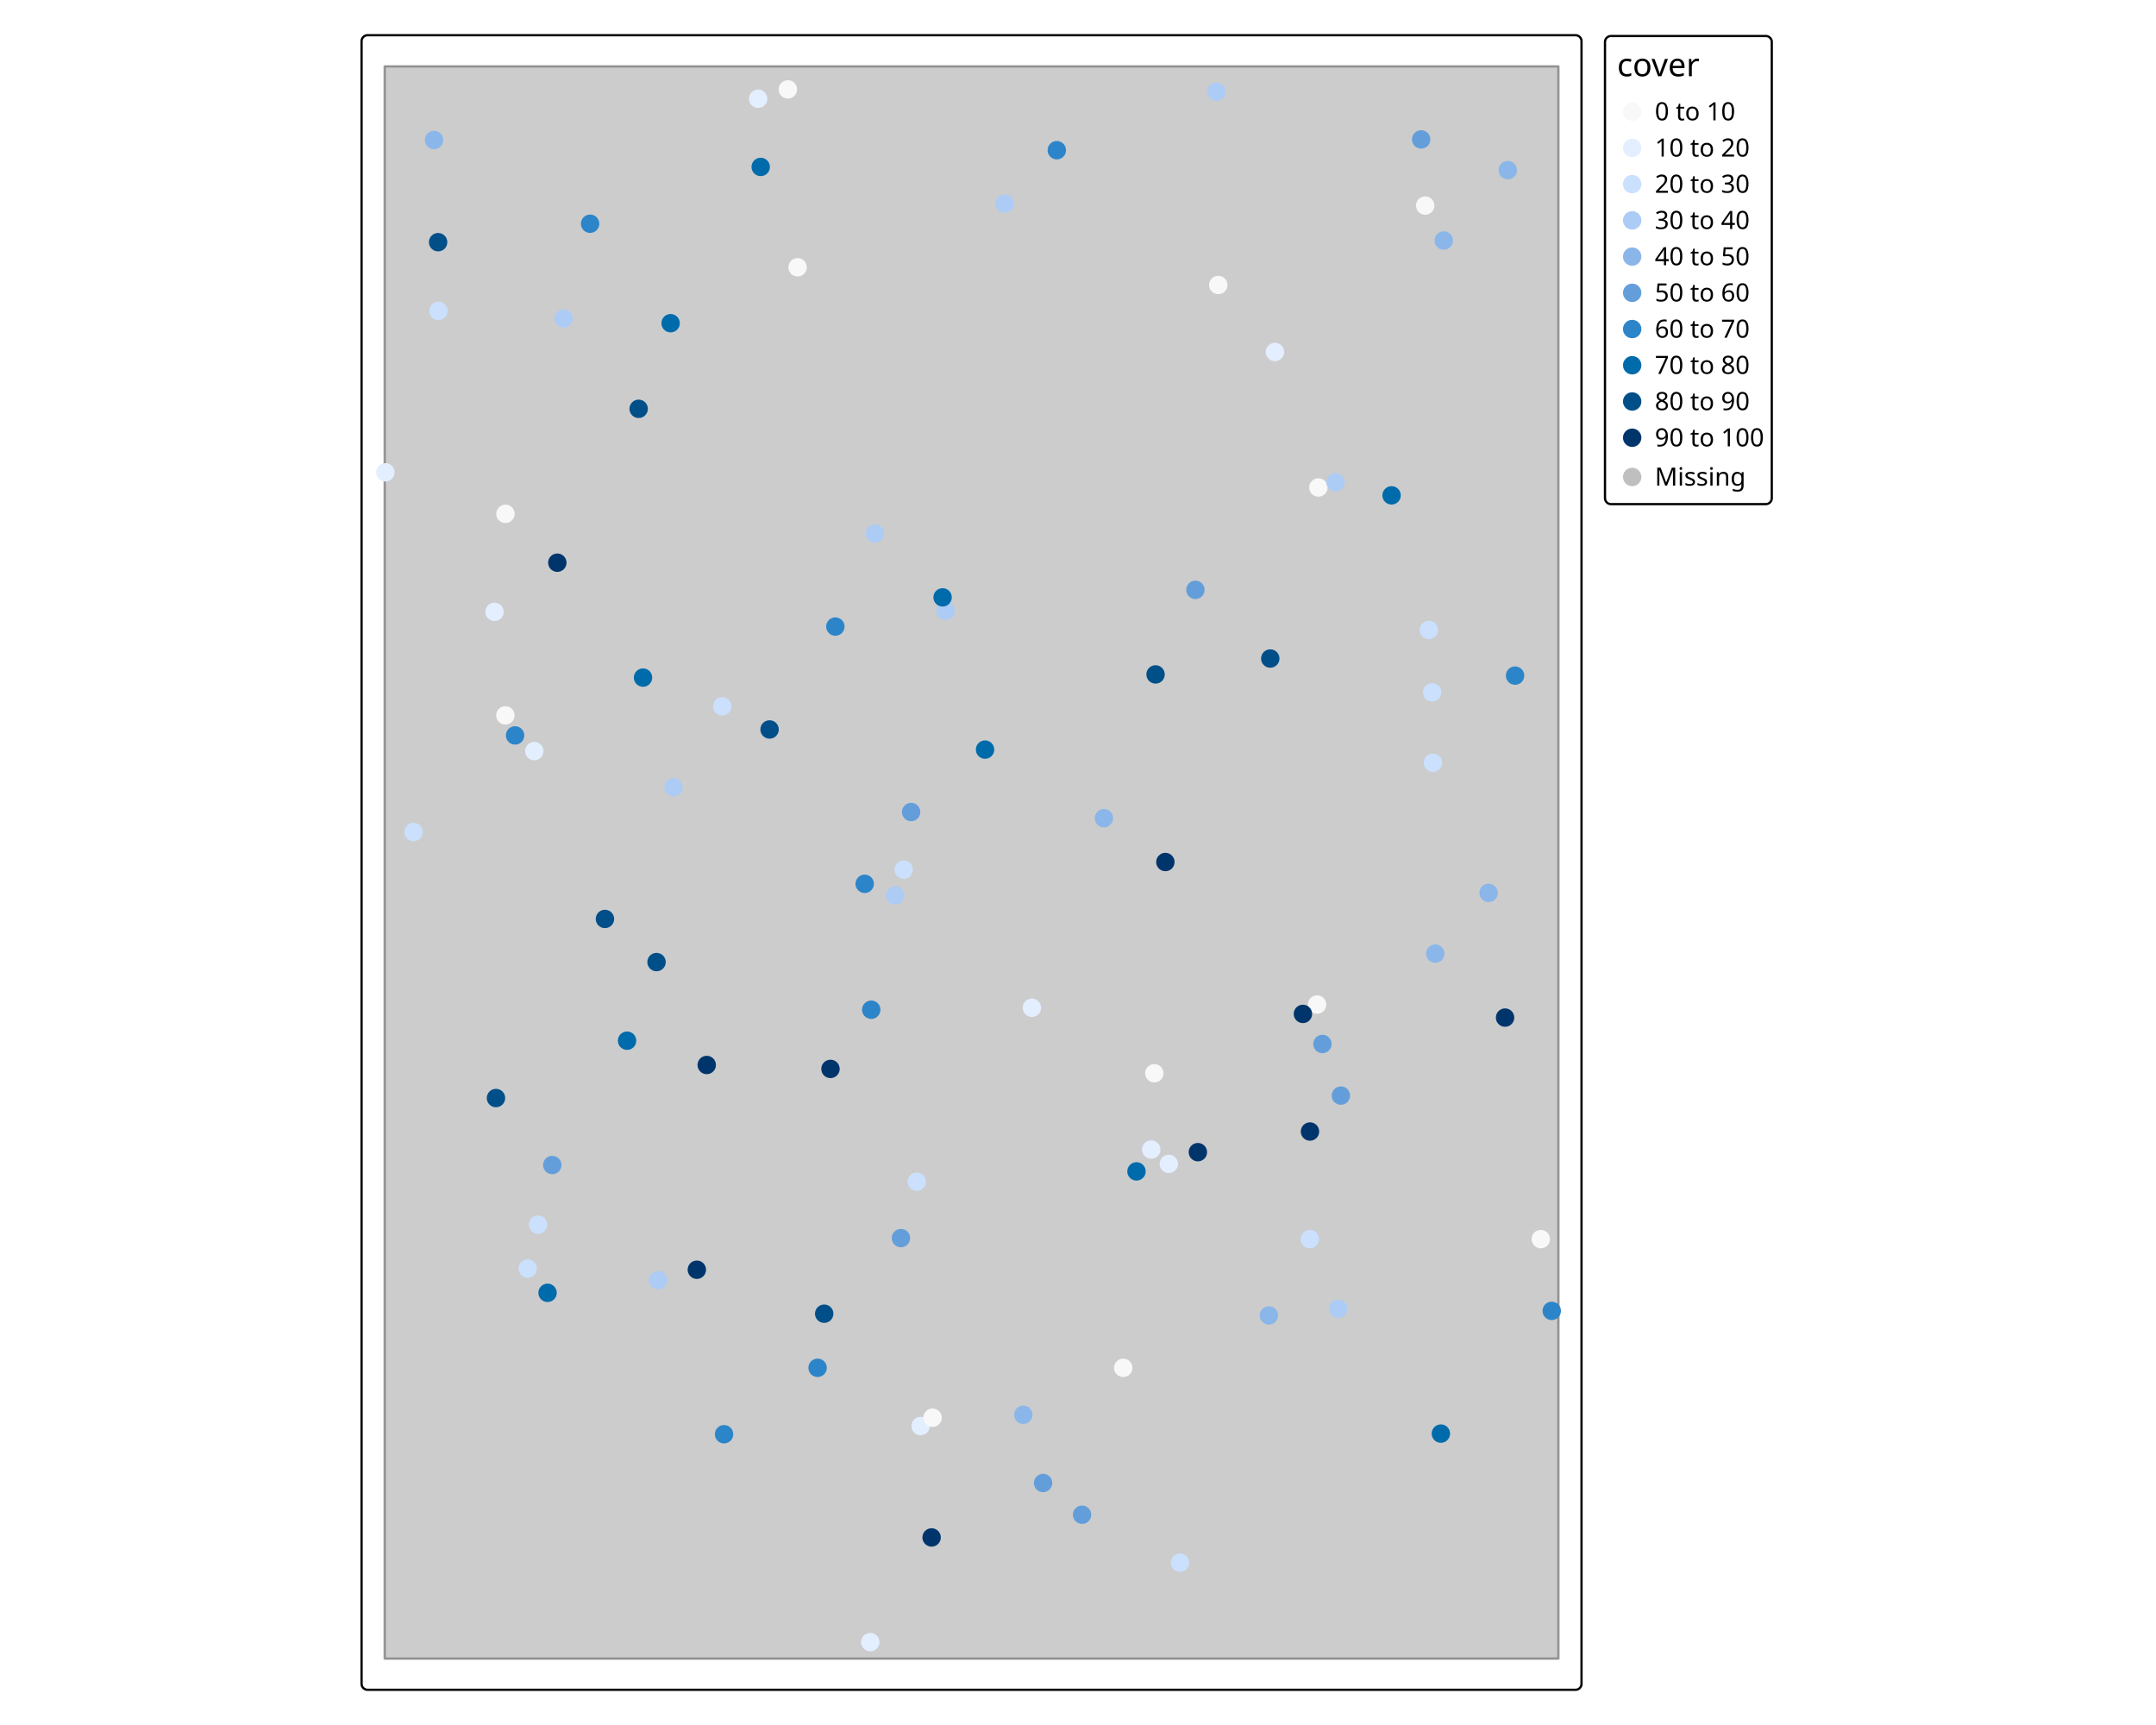
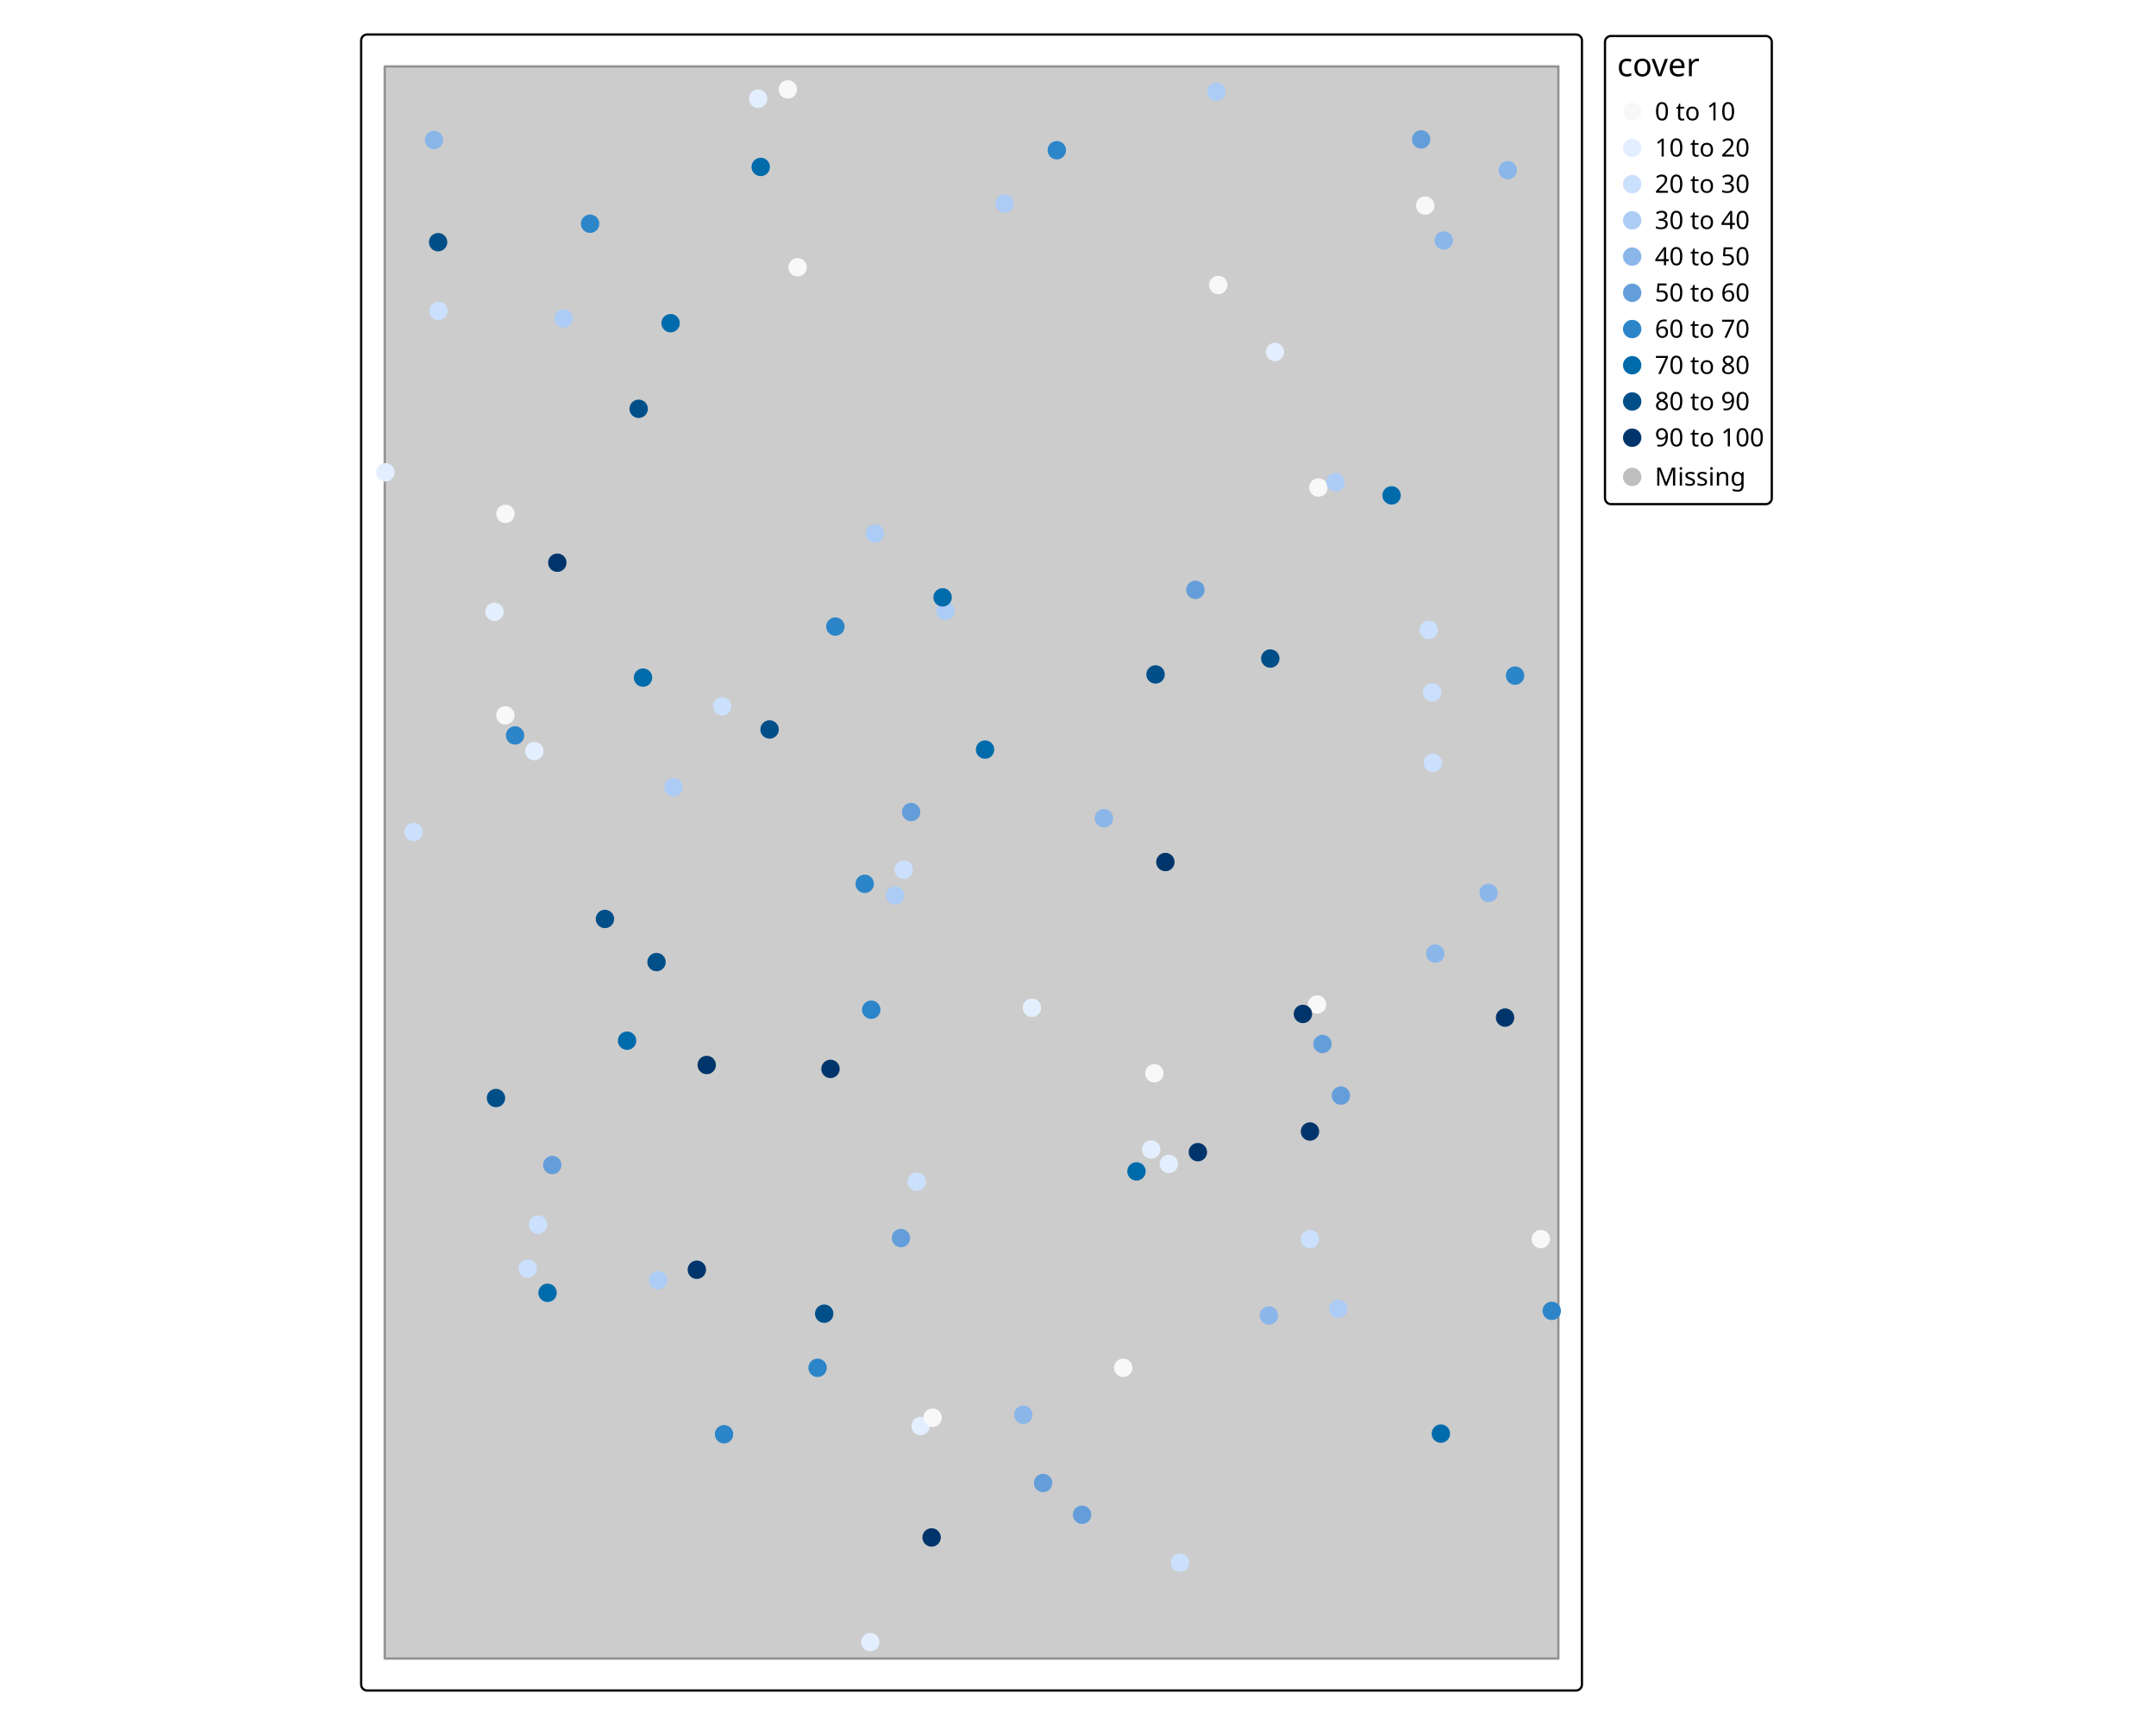
<svg xmlns="http://www.w3.org/2000/svg" class="svglite" data-engine-version="2.0" width="720.00pt" height="576.00pt" viewBox="0 0 720.00 576.00">
  <defs>
    <style type="text/css">
    .svglite line, .svglite polyline, .svglite polygon, .svglite path, .svglite rect, .svglite circle {
      fill: none;
      stroke: #000000;
      stroke-linecap: round;
      stroke-linejoin: round;
      stroke-miterlimit: 10.00;
    }
  </style>
  </defs>
  <rect width="100%" height="100%" style="stroke: none; fill: #FFFFFF;" />
  <defs>
    <clipPath id="cpMC4wMHw3MjAuMDB8MC4wMHw1NzYuMDA=">
      <rect x="0.00" y="0.00" width="720.00" height="576.00" />
    </clipPath>
  </defs>
  <g clip-path="url(#cpMC4wMHw3MjAuMDB8MC4wMHw1NzYuMDA=)">
-     <rect x="0.00" y="0.00" width="720.00" height="576.00" style="stroke-width: 0.00; stroke: none;" />
-   </g>
+ </g>
  <defs>
    <clipPath id="cpMTIwLjYxfDUyOC4yOXwxMS41Mnw1NjQuNDg=">
      <rect x="120.61" y="11.52" width="407.68" height="552.96" />
    </clipPath>
  </defs>
  <g clip-path="url(#cpMTIwLjYxfDUyOC4yOXwxMS41Mnw1NjQuNDg=)">
-     <polygon points="122.60,564.48 526.30,564.48 526.22,564.48 526.54,564.47 526.86,564.40 527.16,564.29 527.43,564.13 527.68,563.92 527.89,563.68 528.07,563.41 528.19,563.12 528.27,562.81 528.29,562.49 528.29,562.49 528.29,13.51 528.29,13.51 528.27,13.19 528.19,12.88 528.07,12.59 527.89,12.32 527.68,12.08 527.43,11.87 527.16,11.71 526.86,11.60 526.54,11.53 526.30,11.52 122.60,11.52 122.84,11.53 122.52,11.52 122.20,11.56 121.90,11.65 121.61,11.79 121.34,11.97 121.11,12.19 120.92,12.45 120.77,12.73 120.67,13.04 120.62,13.35 120.61,13.51 120.61,562.49 120.62,562.33 120.62,562.65 120.67,562.96 120.77,563.27 120.92,563.55 121.11,563.81 121.34,564.03 121.61,564.21 121.90,564.35 122.20,564.44 122.52,564.48 " style="stroke-width: 0.00; stroke-linecap: square; fill: none;" />
+     <polygon points="122.60,564.48 526.30,564.48 526.22,564.48 526.54,564.47 526.86,564.40 527.16,564.29 527.43,564.13 527.68,563.92 527.89,563.68 528.07,563.41 528.19,563.12 528.27,562.81 528.29,562.49 528.29,562.49 528.29,13.51 528.29,13.51 528.27,13.19 528.19,12.88 528.07,12.59 527.89,12.32 527.68,12.08 527.43,11.87 527.16,11.71 526.86,11.60 526.54,11.53 526.30,11.52 122.60,11.52 122.84,11.53 122.52,11.52 122.20,11.56 121.90,11.65 121.61,11.79 121.34,11.97 121.11,12.19 120.92,12.45 120.77,12.73 120.67,13.04 120.62,13.35 120.61,13.51 120.61,562.49 120.62,562.33 120.62,562.65 120.67,562.96 120.77,563.27 120.92,563.55 121.11,563.81 121.34,564.03 121.61,564.21 121.90,564.35 122.20,564.44 122.52,564.48 " style="stroke-width: nan; stroke: none; stroke-linecap: square; fill: #FFFFFF;" />
    <path d="M 128.45 553.85 L 128.45 22.15 L 520.45 22.15 L 520.45 553.85 L 128.45 553.85 Z" style="fill-rule: evenodd; fill: #000000; fill-opacity: 0.20; stroke-width: 0.75; stroke: none;" />
    <path d="M 128.45 553.85 L 128.45 22.15 L 520.45 22.15 L 520.45 553.85 L 128.45 553.85 Z" style="fill-rule: evenodd; stroke-width: 0.75; stroke: #404040; stroke-opacity: 0.50;" />
    <circle cx="241.18" cy="235.86" r="2.70" style="stroke-width: 0.75; stroke: #CAE0FD; fill: #CAE0FD;" />
    <circle cx="437.47" cy="377.83" r="2.70" style="stroke-width: 0.75; stroke: #00356C; fill: #00356C;" />
    <circle cx="288.77" cy="295.12" r="2.70" style="stroke-width: 0.75; stroke: #2C85C9; fill: #2C85C9;" />
    <circle cx="474.60" cy="46.55" r="2.70" style="stroke-width: 0.75; stroke: #649EDA; fill: #649EDA;" />
    <circle cx="497.12" cy="298.15" r="2.70" style="stroke-width: 0.75; stroke: #8BB6E9; fill: #8BB6E9;" />
    <circle cx="146.31" cy="80.87" r="2.70" style="stroke-width: 0.75; stroke: #004F89; fill: #004F89;" />
    <circle cx="335.47" cy="67.98" r="2.70" style="stroke-width: 0.75; stroke: #ACCCF5; fill: #ACCCF5;" />
    <circle cx="478.28" cy="231.20" r="2.70" style="stroke-width: 0.75; stroke: #CAE0FD; fill: #CAE0FD;" />
    <circle cx="344.61" cy="336.51" r="2.70" style="stroke-width: 0.75; stroke: #E3EFFF; fill: #E3EFFF;" />
    <circle cx="307.44" cy="476.17" r="2.70" style="stroke-width: 0.75; stroke: #E3EFFF; fill: #E3EFFF;" />
    <circle cx="503.53" cy="56.81" r="2.70" style="stroke-width: 0.75; stroke: #8BB6E9; fill: #8BB6E9;" />
    <circle cx="306.16" cy="394.58" r="2.70" style="stroke-width: 0.75; stroke: #CAE0FD; fill: #CAE0FD;" />
    <circle cx="394.06" cy="521.80" r="2.70" style="stroke-width: 0.75; stroke: #CAE0FD; fill: #CAE0FD;" />
    <circle cx="352.92" cy="50.16" r="2.70" style="stroke-width: 0.75; stroke: #2C85C9; fill: #2C85C9;" />
    <circle cx="168.80" cy="171.57" r="2.70" style="stroke-width: 0.75; stroke: #F8F8F8; fill: #F8F8F8;" />
    <circle cx="481.18" cy="478.70" r="2.70" style="stroke-width: 0.75; stroke: #006BAB; fill: #006BAB;" />
    <circle cx="224.92" cy="262.85" r="2.70" style="stroke-width: 0.75; stroke: #ACCCF5; fill: #ACCCF5;" />
    <circle cx="144.94" cy="46.75" r="2.70" style="stroke-width: 0.75; stroke: #8BB6E9; fill: #8BB6E9;" />
    <circle cx="257.00" cy="243.58" r="2.70" style="stroke-width: 0.75; stroke: #004F89; fill: #004F89;" />
    <circle cx="502.62" cy="339.79" r="2.70" style="stroke-width: 0.75; stroke: #00356C; fill: #00356C;" />
    <circle cx="477.15" cy="210.34" r="2.70" style="stroke-width: 0.75; stroke: #CAE0FD; fill: #CAE0FD;" />
    <circle cx="400.03" cy="384.72" r="2.70" style="stroke-width: 0.75; stroke: #00356C; fill: #00356C;" />
    <circle cx="379.53" cy="391.14" r="2.70" style="stroke-width: 0.75; stroke: #006BAB; fill: #006BAB;" />
    <circle cx="518.21" cy="437.72" r="2.70" style="stroke-width: 0.75; stroke: #2C85C9; fill: #2C85C9;" />
    <circle cx="385.49" cy="358.38" r="2.70" style="stroke-width: 0.75; stroke: #F8F8F8; fill: #F8F8F8;" />
    <circle cx="406.20" cy="30.61" r="2.70" style="stroke-width: 0.75; stroke: #ACCCF5; fill: #ACCCF5;" />
    <circle cx="341.73" cy="472.41" r="2.70" style="stroke-width: 0.75; stroke: #8BB6E9; fill: #8BB6E9;" />
    <circle cx="361.36" cy="505.79" r="2.70" style="stroke-width: 0.75; stroke: #649EDA; fill: #649EDA;" />
    <circle cx="241.80" cy="478.91" r="2.70" style="stroke-width: 0.75; stroke: #2C85C9; fill: #2C85C9;" />
    <circle cx="186.12" cy="187.89" r="2.70" style="stroke-width: 0.75; stroke: #00356C; fill: #00356C;" />
    <circle cx="505.96" cy="225.60" r="2.70" style="stroke-width: 0.75; stroke: #2C85C9; fill: #2C85C9;" />
    <circle cx="482.15" cy="80.31" r="2.70" style="stroke-width: 0.75; stroke: #8BB6E9; fill: #8BB6E9;" />
    <circle cx="399.21" cy="196.96" r="2.70" style="stroke-width: 0.75; stroke: #649EDA; fill: #649EDA;" />
    <circle cx="440.28" cy="162.78" r="2.70" style="stroke-width: 0.75; stroke: #F8F8F8; fill: #F8F8F8;" />
    <circle cx="138.10" cy="277.82" r="2.70" style="stroke-width: 0.75; stroke: #CAE0FD; fill: #CAE0FD;" />
    <circle cx="315.75" cy="203.97" r="2.70" style="stroke-width: 0.75; stroke: #ACCCF5; fill: #ACCCF5;" />
    <circle cx="425.77" cy="117.53" r="2.70" style="stroke-width: 0.75; stroke: #E3EFFF; fill: #E3EFFF;" />
    <circle cx="213.28" cy="136.51" r="2.70" style="stroke-width: 0.75; stroke: #004F89; fill: #004F89;" />
    <circle cx="253.18" cy="32.97" r="2.70" style="stroke-width: 0.75; stroke: #E3EFFF; fill: #E3EFFF;" />
    <circle cx="219.25" cy="321.25" r="2.70" style="stroke-width: 0.75; stroke: #004F89; fill: #004F89;" />
    <circle cx="184.43" cy="389.02" r="2.70" style="stroke-width: 0.75; stroke: #649EDA; fill: #649EDA;" />
    <circle cx="290.95" cy="337.16" r="2.70" style="stroke-width: 0.75; stroke: #2C85C9; fill: #2C85C9;" />
    <circle cx="290.63" cy="548.32" r="2.70" style="stroke-width: 0.75; stroke: #E3EFFF; fill: #E3EFFF;" />
    <circle cx="273.04" cy="456.73" r="2.70" style="stroke-width: 0.75; stroke: #2C85C9; fill: #2C85C9;" />
    <circle cx="188.21" cy="106.34" r="2.70" style="stroke-width: 0.75; stroke: #ACCCF5; fill: #ACCCF5;" />
    <circle cx="182.86" cy="431.69" r="2.70" style="stroke-width: 0.75; stroke: #006BAB; fill: #006BAB;" />
    <circle cx="219.80" cy="427.49" r="2.70" style="stroke-width: 0.75; stroke: #ACCCF5; fill: #ACCCF5;" />
    <circle cx="311.11" cy="513.37" r="2.70" style="stroke-width: 0.75; stroke: #00356C; fill: #00356C;" />
    <circle cx="232.71" cy="423.98" r="2.70" style="stroke-width: 0.75; stroke: #00356C; fill: #00356C;" />
    <circle cx="464.72" cy="165.41" r="2.70" style="stroke-width: 0.75; stroke: #006BAB; fill: #006BAB;" />
    <circle cx="146.42" cy="103.82" r="2.70" style="stroke-width: 0.75; stroke: #CAE0FD; fill: #CAE0FD;" />
    <circle cx="301.79" cy="290.38" r="2.70" style="stroke-width: 0.75; stroke: #CAE0FD; fill: #CAE0FD;" />
    <circle cx="441.63" cy="348.60" r="2.70" style="stroke-width: 0.75; stroke: #649EDA; fill: #649EDA;" />
    <circle cx="176.23" cy="423.60" r="2.70" style="stroke-width: 0.75; stroke: #CAE0FD; fill: #CAE0FD;" />
    <circle cx="348.34" cy="495.19" r="2.70" style="stroke-width: 0.75; stroke: #649EDA; fill: #649EDA;" />
    <circle cx="209.41" cy="347.50" r="2.70" style="stroke-width: 0.75; stroke: #006BAB; fill: #006BAB;" />
    <circle cx="178.44" cy="250.80" r="2.70" style="stroke-width: 0.75; stroke: #E3EFFF; fill: #E3EFFF;" />
    <circle cx="423.75" cy="439.24" r="2.70" style="stroke-width: 0.75; stroke: #8BB6E9; fill: #8BB6E9;" />
    <circle cx="479.31" cy="318.42" r="2.70" style="stroke-width: 0.75; stroke: #8BB6E9; fill: #8BB6E9;" />
    <circle cx="275.24" cy="438.66" r="2.70" style="stroke-width: 0.75; stroke: #004F89; fill: #004F89;" />
    <circle cx="389.18" cy="287.84" r="2.70" style="stroke-width: 0.75; stroke: #00356C; fill: #00356C;" />
    <circle cx="165.63" cy="366.65" r="2.70" style="stroke-width: 0.75; stroke: #004F89; fill: #004F89;" />
    <circle cx="278.97" cy="209.22" r="2.70" style="stroke-width: 0.75; stroke: #2C85C9; fill: #2C85C9;" />
    <circle cx="236.01" cy="355.61" r="2.70" style="stroke-width: 0.75; stroke: #00356C; fill: #00356C;" />
    <circle cx="447.79" cy="365.83" r="2.70" style="stroke-width: 0.75; stroke: #649EDA; fill: #649EDA;" />
    <circle cx="304.27" cy="271.15" r="2.70" style="stroke-width: 0.75; stroke: #649EDA; fill: #649EDA;" />
    <circle cx="446.00" cy="161.04" r="2.70" style="stroke-width: 0.75; stroke: #ACCCF5; fill: #ACCCF5;" />
    <circle cx="446.91" cy="437.02" r="2.70" style="stroke-width: 0.75; stroke: #ACCCF5; fill: #ACCCF5;" />
    <circle cx="439.84" cy="335.42" r="2.70" style="stroke-width: 0.75; stroke: #F8F8F8; fill: #F8F8F8;" />
    <circle cx="300.87" cy="413.41" r="2.70" style="stroke-width: 0.75; stroke: #649EDA; fill: #649EDA;" />
    <circle cx="424.21" cy="219.89" r="2.70" style="stroke-width: 0.75; stroke: #004F89; fill: #004F89;" />
    <circle cx="375.11" cy="456.74" r="2.70" style="stroke-width: 0.75; stroke: #F8F8F8; fill: #F8F8F8;" />
    <circle cx="406.84" cy="95.16" r="2.70" style="stroke-width: 0.75; stroke: #F8F8F8; fill: #F8F8F8;" />
    <circle cx="128.69" cy="157.71" r="2.70" style="stroke-width: 0.75; stroke: #E3EFFF; fill: #E3EFFF;" />
    <circle cx="314.78" cy="199.47" r="2.70" style="stroke-width: 0.75; stroke: #006BAB; fill: #006BAB;" />
    <circle cx="214.74" cy="226.26" r="2.70" style="stroke-width: 0.75; stroke: #006BAB; fill: #006BAB;" />
    <circle cx="277.34" cy="356.92" r="2.70" style="stroke-width: 0.75; stroke: #00356C; fill: #00356C;" />
    <circle cx="368.66" cy="273.20" r="2.70" style="stroke-width: 0.75; stroke: #8BB6E9; fill: #8BB6E9;" />
    <circle cx="266.36" cy="89.25" r="2.70" style="stroke-width: 0.75; stroke: #F8F8F8; fill: #F8F8F8;" />
    <circle cx="172.01" cy="245.57" r="2.70" style="stroke-width: 0.75; stroke: #2C85C9; fill: #2C85C9;" />
    <circle cx="223.95" cy="107.92" r="2.70" style="stroke-width: 0.75; stroke: #006BAB; fill: #006BAB;" />
    <circle cx="390.33" cy="388.63" r="2.70" style="stroke-width: 0.75; stroke: #E3EFFF; fill: #E3EFFF;" />
    <circle cx="292.17" cy="178.14" r="2.70" style="stroke-width: 0.75; stroke: #ACCCF5; fill: #ACCCF5;" />
    <circle cx="437.43" cy="413.76" r="2.70" style="stroke-width: 0.75; stroke: #CAE0FD; fill: #CAE0FD;" />
    <circle cx="168.77" cy="238.87" r="2.70" style="stroke-width: 0.75; stroke: #F8F8F8; fill: #F8F8F8;" />
    <circle cx="298.93" cy="299.01" r="2.70" style="stroke-width: 0.75; stroke: #ACCCF5; fill: #ACCCF5;" />
    <circle cx="514.56" cy="413.75" r="2.70" style="stroke-width: 0.75; stroke: #F8F8F8; fill: #F8F8F8;" />
    <circle cx="478.53" cy="254.70" r="2.70" style="stroke-width: 0.75; stroke: #CAE0FD; fill: #CAE0FD;" />
    <circle cx="475.95" cy="68.65" r="2.70" style="stroke-width: 0.75; stroke: #F8F8F8; fill: #F8F8F8;" />
    <circle cx="197.07" cy="74.71" r="2.70" style="stroke-width: 0.75; stroke: #2C85C9; fill: #2C85C9;" />
    <circle cx="179.68" cy="408.92" r="2.70" style="stroke-width: 0.75; stroke: #CAE0FD; fill: #CAE0FD;" />
    <circle cx="384.47" cy="383.84" r="2.70" style="stroke-width: 0.75; stroke: #E3EFFF; fill: #E3EFFF;" />
    <circle cx="263.11" cy="29.85" r="2.70" style="stroke-width: 0.75; stroke: #F8F8F8; fill: #F8F8F8;" />
    <circle cx="385.90" cy="225.20" r="2.70" style="stroke-width: 0.75; stroke: #004F89; fill: #004F89;" />
    <circle cx="254.04" cy="55.74" r="2.70" style="stroke-width: 0.75; stroke: #006BAB; fill: #006BAB;" />
    <circle cx="202.02" cy="306.85" r="2.70" style="stroke-width: 0.75; stroke: #004F89; fill: #004F89;" />
    <circle cx="435.11" cy="338.56" r="2.70" style="stroke-width: 0.75; stroke: #00356C; fill: #00356C;" />
    <circle cx="165.14" cy="204.30" r="2.70" style="stroke-width: 0.75; stroke: #E3EFFF; fill: #E3EFFF;" />
    <circle cx="311.43" cy="473.39" r="2.70" style="stroke-width: 0.75; stroke: #F8F8F8; fill: #F8F8F8;" />
    <circle cx="328.96" cy="250.30" r="2.70" style="stroke-width: 0.75; stroke: #006BAB; fill: #006BAB;" />
  </g>
  <g clip-path="url(#cpMC4wMHw3MjAuMDB8MC4wMHw1NzYuMDA=)">
-     <polygon points="122.74,564.24 526.16,564.24 526.08,564.24 526.40,564.23 526.71,564.16 527.01,564.05 527.29,563.89 527.54,563.69 527.75,563.45 527.92,563.17 528.05,562.88 528.13,562.57 528.15,562.25 528.15,562.25 528.15,13.75 528.15,13.75 528.13,13.43 528.05,13.12 527.92,12.83 527.75,12.55 527.54,12.31 527.29,12.11 527.01,11.95 526.71,11.84 526.40,11.77 526.16,11.76 122.74,11.76 122.98,11.77 122.66,11.76 122.34,11.80 122.04,11.89 121.75,12.03 121.48,12.21 121.25,12.43 121.06,12.69 120.91,12.97 120.81,13.27 120.76,13.59 120.75,13.75 120.75,562.25 120.76,562.09 120.76,562.41 120.81,562.73 120.91,563.03 121.06,563.31 121.25,563.57 121.48,563.79 121.75,563.97 122.04,564.11 122.34,564.20 122.66,564.24 " style="stroke-width: 0.75; stroke-linecap: square; fill: none;" />
-     <polygon points="537.99,168.33 589.70,168.33 589.62,168.33 589.94,168.32 590.25,168.25 590.55,168.14 590.83,167.98 591.08,167.78 591.29,167.54 591.46,167.27 591.59,166.97 591.67,166.66 591.69,166.34 591.69,166.34 591.69,14.01 591.69,14.01 591.67,13.69 591.59,13.38 591.46,13.09 591.29,12.82 591.08,12.58 590.83,12.37 590.55,12.21 590.25,12.10 589.94,12.03 589.70,12.02 537.99,12.02 538.23,12.03 537.91,12.02 537.59,12.06 537.28,12.15 536.99,12.29 536.73,12.47 536.50,12.69 536.30,12.95 536.15,13.23 536.05,13.54 536.00,13.85 535.99,14.01 535.99,166.34 536.00,166.18 536.00,166.50 536.05,166.82 536.15,167.12 536.30,167.40 536.50,167.66 536.73,167.88 536.99,168.07 537.28,168.20 537.59,168.29 537.91,168.33 " style="stroke-width: 0.75; fill: none;" />
+     <polygon points="122.60,564.48 526.30,564.48 526.22,564.48 526.54,564.47 526.86,564.40 527.16,564.29 527.43,564.13 527.68,563.92 527.89,563.68 528.07,563.41 528.19,563.12 528.27,562.81 528.29,562.49 528.29,562.49 528.29,13.51 528.29,13.51 528.27,13.19 528.19,12.88 528.07,12.59 527.89,12.32 527.68,12.08 527.43,11.87 527.16,11.71 526.86,11.60 526.54,11.53 526.30,11.52 122.60,11.52 122.84,11.53 122.52,11.52 122.20,11.56 121.90,11.65 121.61,11.79 121.34,11.97 121.11,12.19 120.92,12.45 120.77,12.73 120.67,13.04 120.62,13.35 120.61,13.51 120.61,562.49 120.62,562.33 120.62,562.65 120.67,562.96 120.77,563.27 120.92,563.55 121.11,563.81 121.34,564.03 121.61,564.21 121.90,564.35 122.20,564.44 122.52,564.48 " style="stroke-width: 0.75; stroke-linecap: square; fill: none;" />
+     <polygon points="537.99,168.33 589.70,168.33 589.62,168.33 589.94,168.32 590.25,168.25 590.55,168.14 590.83,167.98 591.08,167.78 591.29,167.54 591.46,167.27 591.59,166.97 591.67,166.66 591.69,166.34 591.69,166.34 591.69,14.01 591.69,14.01 591.67,13.69 591.59,13.38 591.46,13.09 591.29,12.82 591.08,12.58 590.83,12.37 590.55,12.21 590.25,12.10 589.94,12.03 589.70,12.02 537.99,12.02 538.23,12.03 537.91,12.02 537.59,12.06 537.28,12.15 536.99,12.29 536.73,12.47 536.50,12.69 536.30,12.95 536.15,13.23 536.05,13.54 536.00,13.85 535.99,14.01 535.99,166.34 536.00,166.18 536.00,166.50 536.05,166.82 536.15,167.12 536.30,167.40 536.50,167.66 536.73,167.88 536.99,168.07 537.28,168.20 537.59,168.29 537.91,168.33 " style="stroke-width: 0.00; stroke: none; fill: #FFFFFF;" />
    <text x="540.03" y="25.46" style="font-size: 10.80px; font-family: sans;" textLength="26.42px" lengthAdjust="spacingAndGlyphs">cover</text>
    <text x="552.63" y="40.18" style="font-size: 8.40px; font-family: sans;" textLength="25.69px" lengthAdjust="spacingAndGlyphs">0 to 10</text>
    <text x="552.63" y="52.28" style="font-size: 8.40px; font-family: sans;" textLength="30.36px" lengthAdjust="spacingAndGlyphs">10 to 20</text>
    <text x="552.63" y="64.37" style="font-size: 8.40px; font-family: sans;" textLength="30.36px" lengthAdjust="spacingAndGlyphs">20 to 30</text>
    <text x="552.63" y="76.47" style="font-size: 8.40px; font-family: sans;" textLength="30.36px" lengthAdjust="spacingAndGlyphs">30 to 40</text>
    <text x="552.63" y="88.57" style="font-size: 8.40px; font-family: sans;" textLength="30.36px" lengthAdjust="spacingAndGlyphs">40 to 50</text>
    <text x="552.63" y="100.66" style="font-size: 8.40px; font-family: sans;" textLength="30.36px" lengthAdjust="spacingAndGlyphs">50 to 60</text>
    <text x="552.63" y="112.76" style="font-size: 8.40px; font-family: sans;" textLength="30.36px" lengthAdjust="spacingAndGlyphs">60 to 70</text>
    <text x="552.63" y="124.85" style="font-size: 8.40px; font-family: sans;" textLength="30.36px" lengthAdjust="spacingAndGlyphs">70 to 80</text>
    <text x="552.63" y="136.95" style="font-size: 8.40px; font-family: sans;" textLength="30.36px" lengthAdjust="spacingAndGlyphs">80 to 90</text>
    <text x="552.63" y="149.05" style="font-size: 8.40px; font-family: sans;" textLength="35.03px" lengthAdjust="spacingAndGlyphs">90 to 100</text>
    <text x="552.63" y="162.15" style="font-size: 8.40px; font-family: sans;" textLength="28.48px" lengthAdjust="spacingAndGlyphs">Missing</text>
    <circle cx="545.07" cy="37.29" r="2.70" style="stroke-width: 0.75; stroke: #F8F8F8; fill: #F8F8F8;" />
    <circle cx="545.07" cy="49.39" r="2.70" style="stroke-width: 0.75; stroke: #E3EFFF; fill: #E3EFFF;" />
    <circle cx="545.07" cy="61.48" r="2.70" style="stroke-width: 0.75; stroke: #CAE0FD; fill: #CAE0FD;" />
    <circle cx="545.07" cy="73.58" r="2.70" style="stroke-width: 0.75; stroke: #ACCCF5; fill: #ACCCF5;" />
    <circle cx="545.07" cy="85.68" r="2.70" style="stroke-width: 0.75; stroke: #8BB6E9; fill: #8BB6E9;" />
    <circle cx="545.07" cy="97.77" r="2.70" style="stroke-width: 0.75; stroke: #649EDA; fill: #649EDA;" />
    <circle cx="545.07" cy="109.87" r="2.70" style="stroke-width: 0.75; stroke: #2C85C9; fill: #2C85C9;" />
    <circle cx="545.07" cy="121.96" r="2.70" style="stroke-width: 0.75; stroke: #006BAB; fill: #006BAB;" />
    <circle cx="545.07" cy="134.06" r="2.70" style="stroke-width: 0.75; stroke: #004F89; fill: #004F89;" />
    <circle cx="545.07" cy="146.16" r="2.70" style="stroke-width: 0.75; stroke: #00356C; fill: #00356C;" />
    <circle cx="545.07" cy="159.26" r="2.70" style="stroke-width: 0.75; stroke: #BFBFBF; fill: #BFBFBF;" />
+     <polygon points="537.99,168.33 589.70,168.33 589.62,168.33 589.94,168.32 590.25,168.25 590.55,168.14 590.83,167.98 591.08,167.78 591.29,167.54 591.46,167.27 591.59,166.97 591.67,166.66 591.69,166.34 591.69,166.34 591.69,14.01 591.69,14.01 591.67,13.69 591.59,13.38 591.46,13.09 591.29,12.82 591.08,12.58 590.83,12.37 590.55,12.21 590.25,12.10 589.94,12.03 589.70,12.02 537.99,12.02 538.23,12.03 537.91,12.02 537.59,12.06 537.28,12.15 536.99,12.29 536.73,12.47 536.50,12.69 536.30,12.95 536.15,13.23 536.05,13.54 536.00,13.85 535.99,14.01 535.99,166.34 536.00,166.18 536.00,166.50 536.05,166.82 536.15,167.12 536.30,167.40 536.50,167.66 536.73,167.88 536.99,168.07 537.28,168.20 537.59,168.29 537.91,168.33 " style="stroke-width: 0.75; fill: none;" />
  </g>
</svg>
